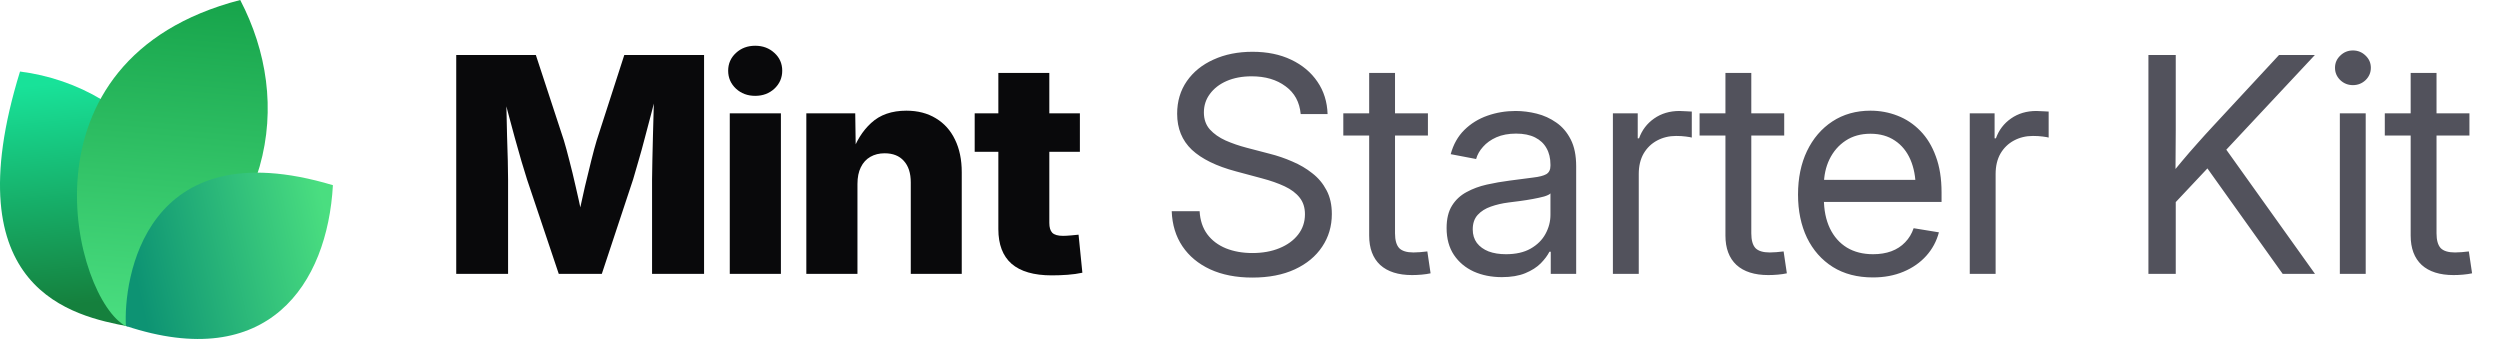
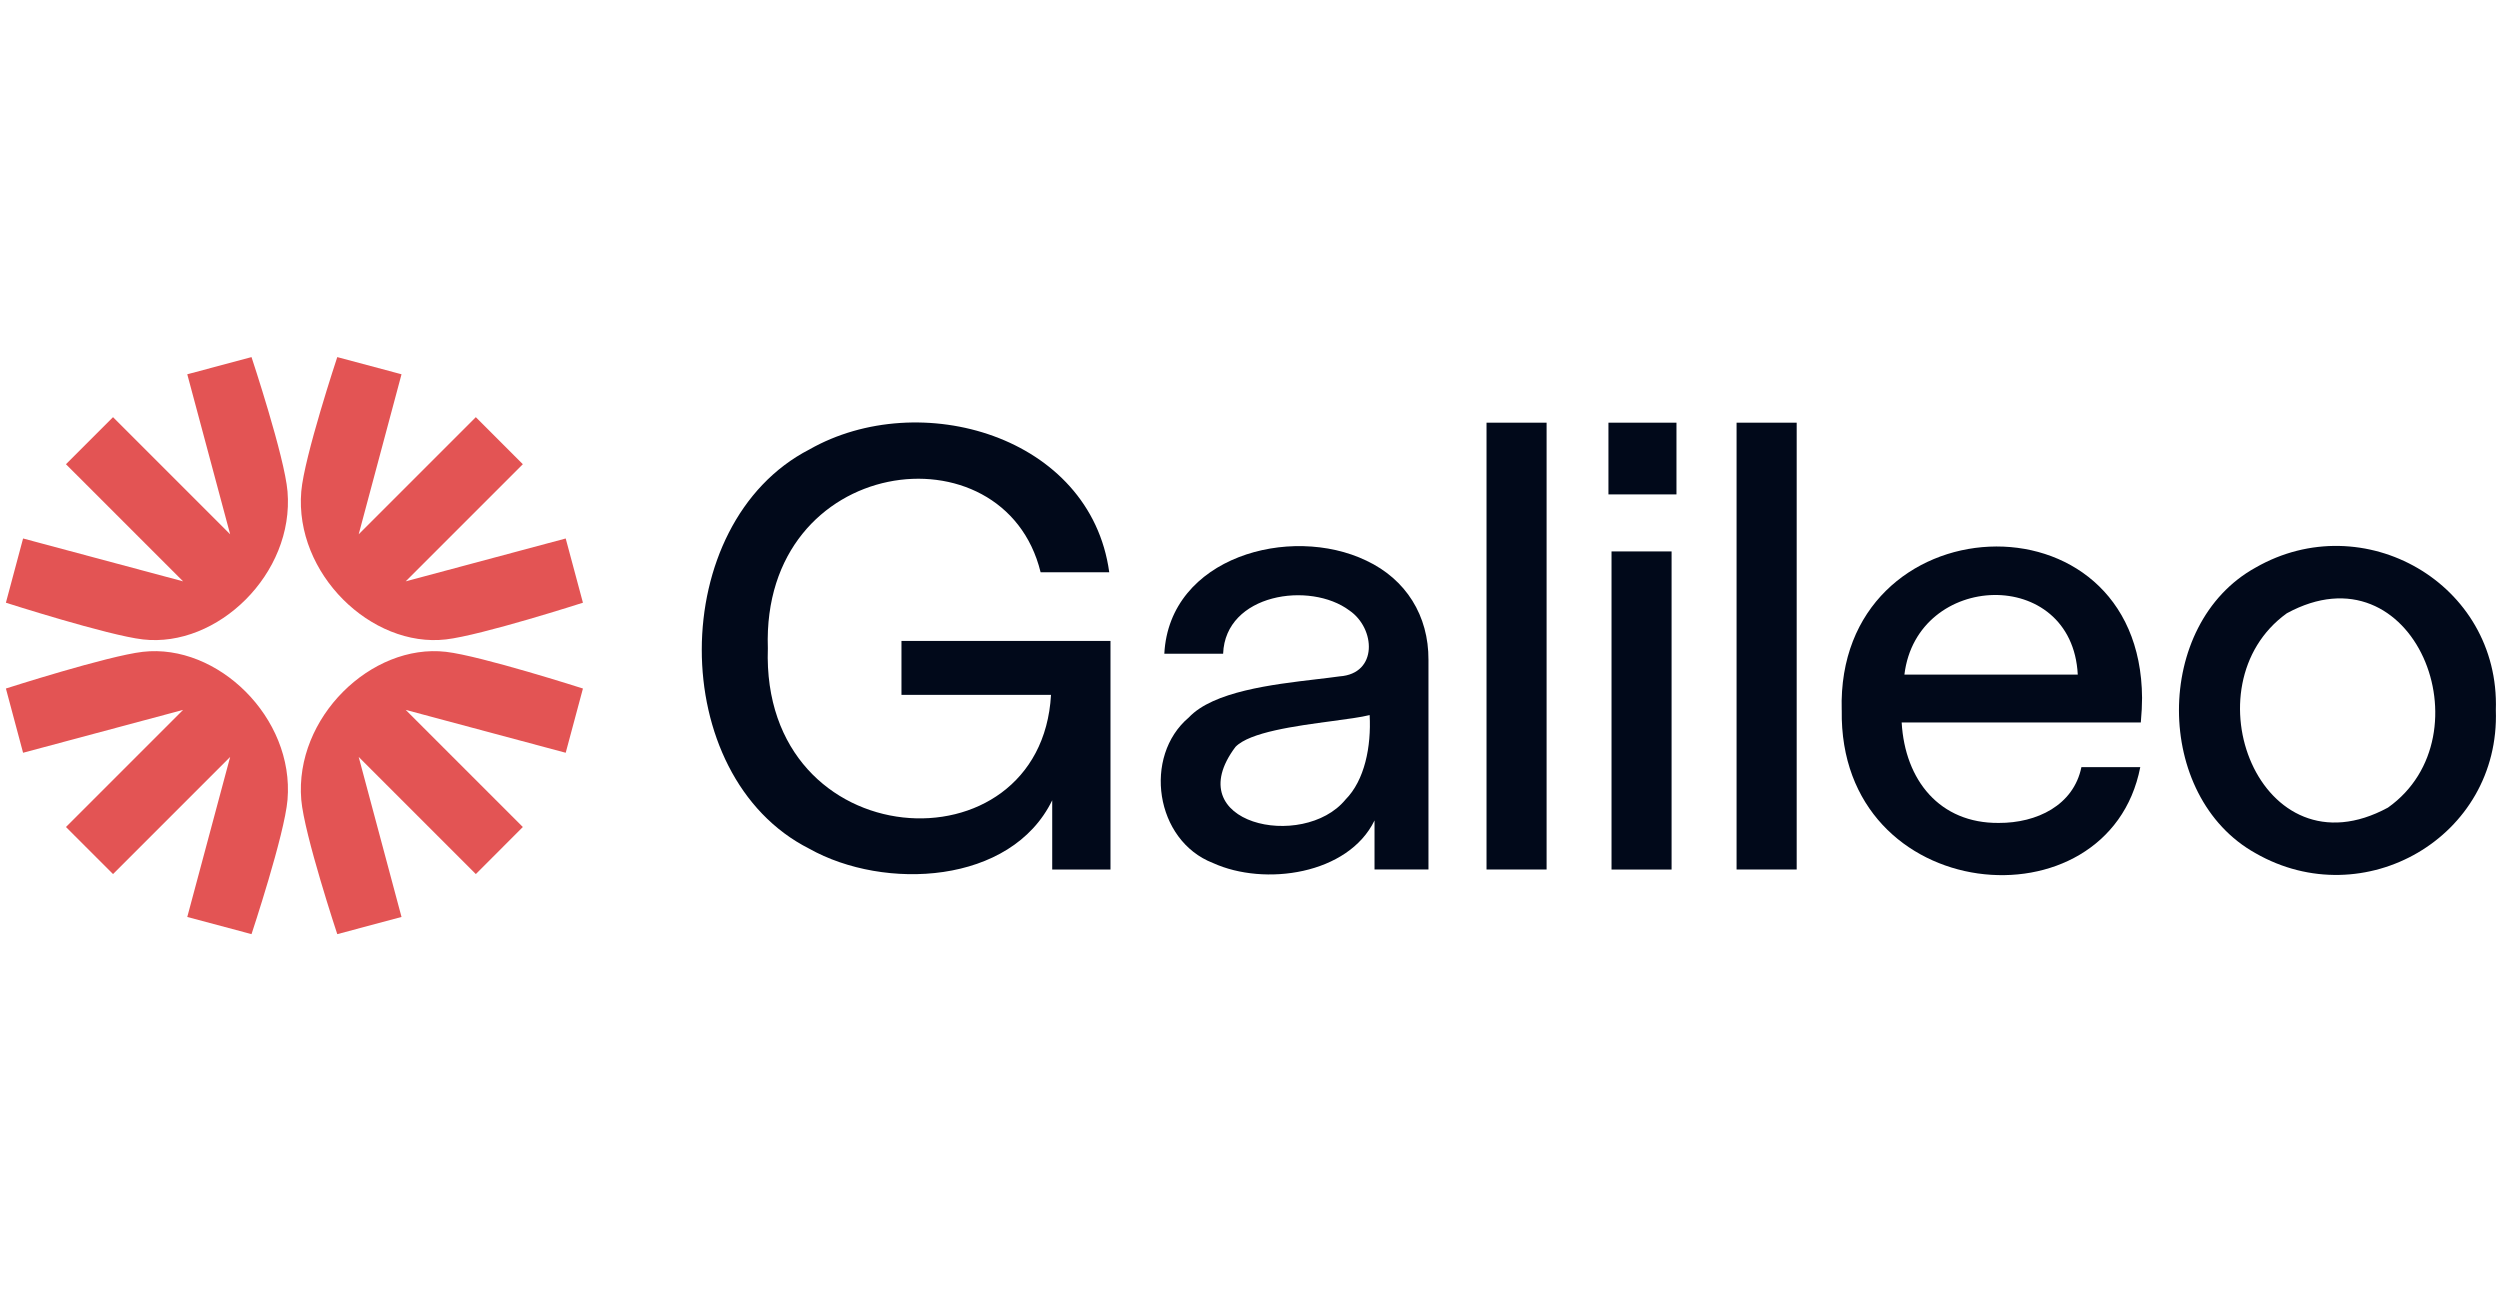
- <svg xmlns="http://www.w3.org/2000/svg" width="177" height="24" viewBox="0 0 177 24" fill="none">
-   <path d="M9.061 23.108C5.268 22.377 -3.391 20.627 1.417 5.064C9.634 6.099 16.973 14.064 9.061 23.108Z" fill="url(#paint0_linear_17557_2020)" />
-   <path d="M8.919 23.094C5.276 21.222 0.784 4.209 17.007 0C20.757 7.193 19.621 16.545 8.919 23.094Z" fill="url(#paint1_linear_17557_2020)" />
-   <path d="M8.914 23.079C8.735 19.882 10.159 9.085 23.57 13.111C23.181 20.123 18.984 26.418 8.914 23.079Z" fill="url(#paint2_linear_17557_2020)" />
-   <path d="M32.301 19.392V3.894H37.938L39.925 9.948C40.036 10.315 40.164 10.787 40.31 11.362C40.462 11.938 40.611 12.552 40.757 13.204C40.91 13.855 41.048 14.483 41.173 15.086C41.305 15.682 41.412 16.192 41.495 16.615H40.695C40.771 16.192 40.871 15.682 40.996 15.086C41.128 14.49 41.267 13.866 41.412 13.214C41.565 12.562 41.714 11.948 41.86 11.373C42.005 10.79 42.133 10.315 42.244 9.948L44.2 3.894H49.848V19.392H46.166V12.704C46.166 12.357 46.173 11.917 46.187 11.383C46.2 10.849 46.214 10.27 46.228 9.646C46.249 9.022 46.266 8.391 46.28 7.753C46.301 7.115 46.311 6.519 46.311 5.964H46.623C46.485 6.561 46.332 7.181 46.166 7.826C45.999 8.471 45.833 9.102 45.666 9.719C45.507 10.336 45.351 10.901 45.198 11.414C45.053 11.928 44.928 12.357 44.824 12.704L42.608 19.392H39.561L37.314 12.704C37.203 12.357 37.072 11.928 36.919 11.414C36.773 10.901 36.614 10.34 36.441 9.729C36.274 9.112 36.104 8.481 35.931 7.836C35.764 7.192 35.608 6.567 35.463 5.964H35.827C35.834 6.512 35.844 7.105 35.858 7.743C35.872 8.374 35.886 9.005 35.9 9.636C35.92 10.26 35.938 10.839 35.952 11.373C35.965 11.907 35.972 12.351 35.972 12.704V19.392H32.301ZM51.668 19.392V8.024H55.288V19.392H51.668ZM53.468 6.786C52.927 6.786 52.473 6.616 52.105 6.276C51.738 5.93 51.554 5.507 51.554 5.007C51.554 4.508 51.738 4.088 52.105 3.749C52.473 3.409 52.927 3.239 53.468 3.239C54.009 3.239 54.463 3.409 54.83 3.749C55.198 4.082 55.382 4.501 55.382 5.007C55.382 5.507 55.198 5.93 54.83 6.276C54.463 6.616 54.009 6.786 53.468 6.786ZM60.708 13.027V19.392H57.088V8.024H60.551L60.593 10.967H60.281C60.593 10.024 61.061 9.268 61.685 8.7C62.309 8.124 63.138 7.836 64.171 7.836C64.975 7.836 65.672 8.017 66.262 8.377C66.851 8.731 67.302 9.234 67.614 9.885C67.933 10.537 68.092 11.307 68.092 12.194V19.392H64.483V12.912C64.483 12.26 64.32 11.754 63.994 11.394C63.675 11.033 63.221 10.853 62.632 10.853C62.25 10.853 61.914 10.936 61.623 11.102C61.332 11.269 61.106 11.515 60.947 11.841C60.787 12.16 60.708 12.555 60.708 13.027ZM76.456 8.024V10.749H69.008V8.024H76.456ZM70.683 5.163H74.292V15.783C74.292 16.102 74.361 16.334 74.5 16.48C74.646 16.625 74.899 16.698 75.259 16.698C75.405 16.698 75.596 16.688 75.831 16.667C76.074 16.646 76.251 16.629 76.362 16.615L76.632 19.309C76.313 19.378 75.963 19.427 75.582 19.455C75.207 19.482 74.836 19.496 74.469 19.496C73.2 19.496 72.25 19.222 71.619 18.674C70.995 18.127 70.683 17.308 70.683 16.22V5.163Z" fill="#09090B" />
-   <path d="M88.667 19.652C87.523 19.652 86.528 19.458 85.682 19.07C84.843 18.681 84.188 18.137 83.716 17.437C83.245 16.736 82.992 15.908 82.957 14.951H84.933C84.968 15.596 85.148 16.14 85.474 16.584C85.8 17.021 86.24 17.354 86.795 17.582C87.35 17.804 87.974 17.915 88.667 17.915C89.388 17.915 90.026 17.801 90.581 17.572C91.143 17.343 91.583 17.024 91.902 16.615C92.228 16.199 92.391 15.717 92.391 15.169C92.391 14.698 92.266 14.306 92.017 13.994C91.767 13.675 91.413 13.408 90.956 13.193C90.498 12.978 89.954 12.787 89.323 12.621L87.502 12.132C86.123 11.765 85.082 11.255 84.382 10.603C83.689 9.944 83.342 9.095 83.342 8.055C83.342 7.174 83.571 6.404 84.028 5.746C84.486 5.087 85.117 4.577 85.921 4.217C86.726 3.849 87.645 3.666 88.678 3.666C89.718 3.666 90.63 3.853 91.413 4.227C92.204 4.602 92.824 5.122 93.275 5.787C93.726 6.446 93.965 7.209 93.993 8.076H92.089C92.013 7.23 91.656 6.574 91.018 6.11C90.387 5.638 89.586 5.403 88.615 5.403C87.95 5.403 87.36 5.513 86.847 5.735C86.341 5.957 85.946 6.262 85.661 6.651C85.377 7.032 85.235 7.469 85.235 7.961C85.235 8.447 85.377 8.849 85.661 9.168C85.946 9.48 86.317 9.74 86.774 9.948C87.232 10.149 87.724 10.319 88.251 10.457L89.884 10.884C90.439 11.023 90.977 11.206 91.496 11.435C92.023 11.657 92.495 11.934 92.911 12.267C93.334 12.593 93.67 12.995 93.92 13.474C94.17 13.945 94.294 14.504 94.294 15.149C94.294 16.015 94.066 16.788 93.608 17.468C93.157 18.148 92.512 18.681 91.673 19.07C90.834 19.458 89.832 19.652 88.667 19.652ZM101.097 8.024V9.594H95.106V8.024H101.097ZM96.937 5.163H98.767V16.521C98.767 17 98.865 17.347 99.059 17.562C99.26 17.77 99.6 17.874 100.078 17.874C100.21 17.874 100.366 17.867 100.546 17.853C100.733 17.832 100.903 17.815 101.056 17.801L101.285 19.351C101.097 19.392 100.886 19.423 100.65 19.444C100.414 19.465 100.189 19.475 99.974 19.475C98.996 19.475 98.244 19.236 97.717 18.758C97.197 18.272 96.937 17.579 96.937 16.677V5.163ZM106.33 19.621C105.595 19.621 104.932 19.489 104.343 19.226C103.754 18.955 103.285 18.564 102.939 18.05C102.592 17.53 102.419 16.896 102.419 16.147C102.419 15.495 102.547 14.965 102.804 14.556C103.06 14.146 103.403 13.828 103.833 13.599C104.263 13.363 104.742 13.186 105.269 13.068C105.796 12.95 106.333 12.857 106.881 12.787C107.574 12.69 108.132 12.617 108.555 12.569C108.978 12.52 109.287 12.441 109.481 12.33C109.675 12.212 109.772 12.014 109.772 11.737V11.654C109.772 11.203 109.679 10.815 109.492 10.489C109.311 10.163 109.041 9.91 108.68 9.729C108.32 9.549 107.872 9.459 107.338 9.459C106.805 9.459 106.34 9.546 105.945 9.719C105.556 9.892 105.241 10.118 104.998 10.395C104.755 10.665 104.593 10.953 104.509 11.258L102.71 10.915C102.897 10.222 103.22 9.65 103.677 9.199C104.135 8.748 104.679 8.412 105.31 8.19C105.941 7.968 106.607 7.857 107.307 7.857C107.8 7.857 108.295 7.92 108.795 8.044C109.301 8.169 109.765 8.381 110.188 8.679C110.611 8.97 110.951 9.369 111.208 9.875C111.464 10.374 111.593 11.005 111.593 11.768V19.392H109.793V17.822H109.7C109.568 18.085 109.363 18.359 109.086 18.643C108.809 18.921 108.444 19.153 107.994 19.34C107.543 19.527 106.988 19.621 106.33 19.621ZM106.621 17.998C107.321 17.998 107.904 17.867 108.368 17.603C108.84 17.333 109.19 16.986 109.419 16.563C109.654 16.133 109.772 15.682 109.772 15.211V13.692C109.703 13.769 109.554 13.841 109.325 13.911C109.096 13.973 108.829 14.032 108.524 14.088C108.226 14.143 107.921 14.192 107.609 14.233C107.304 14.275 107.033 14.309 106.798 14.337C106.354 14.393 105.938 14.49 105.549 14.628C105.168 14.76 104.86 14.954 104.624 15.211C104.388 15.467 104.27 15.811 104.27 16.241C104.27 16.615 104.367 16.934 104.561 17.198C104.762 17.461 105.04 17.662 105.393 17.801C105.747 17.933 106.156 17.998 106.621 17.998ZM114.193 19.392V8.024H115.951V9.792H116.045C116.253 9.209 116.61 8.741 117.116 8.388C117.622 8.034 118.219 7.857 118.905 7.857C119.058 7.857 119.217 7.864 119.384 7.878C119.55 7.885 119.682 7.892 119.779 7.899V9.74C119.716 9.719 119.578 9.695 119.363 9.667C119.155 9.639 118.922 9.625 118.666 9.625C118.174 9.625 117.726 9.733 117.324 9.948C116.922 10.163 116.603 10.471 116.367 10.874C116.138 11.276 116.024 11.758 116.024 12.319V19.392H114.193ZM126.322 8.024V9.594H120.33V8.024H126.322ZM122.161 5.163H123.992V16.521C123.992 17 124.089 17.347 124.283 17.562C124.484 17.77 124.824 17.874 125.302 17.874C125.434 17.874 125.59 17.867 125.77 17.853C125.958 17.832 126.127 17.815 126.28 17.801L126.509 19.351C126.322 19.392 126.11 19.423 125.874 19.444C125.639 19.465 125.413 19.475 125.198 19.475C124.221 19.475 123.468 19.236 122.941 18.758C122.421 18.272 122.161 17.579 122.161 16.677V5.163ZM132.604 19.642C131.502 19.642 130.555 19.396 129.765 18.903C128.974 18.404 128.364 17.714 127.934 16.834C127.511 15.946 127.3 14.927 127.3 13.775C127.3 12.611 127.511 11.584 127.934 10.697C128.364 9.802 128.964 9.102 129.734 8.596C130.51 8.089 131.408 7.836 132.428 7.836C133.1 7.836 133.738 7.954 134.341 8.19C134.952 8.426 135.489 8.783 135.954 9.261C136.425 9.74 136.793 10.343 137.056 11.071C137.327 11.792 137.462 12.645 137.462 13.63V14.296H128.433V12.735H136.463L135.631 13.297C135.631 12.541 135.506 11.876 135.257 11.3C135.007 10.725 134.643 10.277 134.165 9.958C133.686 9.632 133.107 9.469 132.428 9.469C131.748 9.469 131.162 9.632 130.67 9.958C130.177 10.284 129.796 10.725 129.526 11.279C129.262 11.827 129.13 12.441 129.13 13.12V14.046C129.13 14.864 129.273 15.572 129.557 16.168C129.841 16.757 130.243 17.211 130.763 17.53C131.283 17.842 131.901 17.998 132.615 17.998C133.093 17.998 133.523 17.929 133.905 17.79C134.293 17.645 134.619 17.433 134.882 17.156C135.153 16.879 135.354 16.546 135.486 16.157L137.275 16.449C137.108 17.08 136.81 17.634 136.38 18.113C135.95 18.591 135.413 18.966 134.768 19.236C134.123 19.507 133.402 19.642 132.604 19.642ZM139.459 19.392V8.024H141.217V9.792H141.311C141.519 9.209 141.876 8.741 142.382 8.388C142.888 8.034 143.485 7.857 144.171 7.857C144.324 7.857 144.483 7.864 144.649 7.878C144.816 7.885 144.948 7.892 145.045 7.899V9.74C144.982 9.719 144.844 9.695 144.629 9.667C144.421 9.639 144.188 9.625 143.932 9.625C143.439 9.625 142.992 9.733 142.59 9.948C142.188 10.163 141.869 10.471 141.633 10.874C141.404 11.276 141.29 11.758 141.29 12.319V19.392H139.459ZM153.429 14.961V12.715C153.783 12.257 154.136 11.82 154.49 11.404C154.844 10.981 155.204 10.565 155.572 10.156C155.939 9.74 156.314 9.327 156.695 8.918L161.355 3.894H163.893L157.277 10.967H157.184L153.429 14.961ZM152.108 19.392V3.894H154.043V9.241L154.022 12.559L154.043 13.505V19.392H152.108ZM161.615 19.392L155.967 11.477L157.173 9.969L163.903 19.392H161.615ZM165.661 19.392V8.024H167.492V19.392H165.661ZM166.587 6.027C166.24 6.027 165.942 5.909 165.692 5.673C165.443 5.43 165.318 5.139 165.318 4.799C165.318 4.459 165.443 4.172 165.692 3.936C165.942 3.693 166.24 3.572 166.587 3.572C166.934 3.572 167.232 3.693 167.482 3.936C167.731 4.172 167.856 4.459 167.856 4.799C167.856 5.139 167.731 5.43 167.482 5.673C167.232 5.909 166.934 6.027 166.587 6.027ZM174.836 8.024V9.594H168.844V8.024H174.836ZM170.675 5.163H172.506V16.521C172.506 17 172.603 17.347 172.797 17.562C172.998 17.77 173.338 17.874 173.816 17.874C173.948 17.874 174.104 17.867 174.284 17.853C174.472 17.832 174.641 17.815 174.794 17.801L175.023 19.351C174.836 19.392 174.624 19.423 174.388 19.444C174.153 19.465 173.927 19.475 173.712 19.475C172.735 19.475 171.982 19.236 171.455 18.758C170.935 18.272 170.675 17.579 170.675 16.677V5.163Z" fill="#52525C" />
-   <defs>
-     <linearGradient id="paint0_linear_17557_2020" x1="3.776" y1="5.916" x2="5.232" y2="21.559" gradientUnits="userSpaceOnUse">
-       <stop stop-color="#18E299" />
-       <stop offset="1" stop-color="#15803D" />
-     </linearGradient>
-     <linearGradient id="paint1_linear_17557_2020" x1="12.171" y1="-0.718" x2="10.19" y2="22.983" gradientUnits="userSpaceOnUse">
-       <stop stop-color="#16A34A" />
-       <stop offset="1" stop-color="#4ADE80" />
-     </linearGradient>
-     <linearGradient id="paint2_linear_17557_2020" x1="23.133" y1="15.353" x2="9.338" y2="18.52" gradientUnits="userSpaceOnUse">
-       <stop stop-color="#4ADE80" />
-       <stop offset="1" stop-color="#0D9373" />
-     </linearGradient>
-   </defs>
+ <svg xmlns="http://www.w3.org/2000/svg" fill="none" height="62" viewBox="0 0 262 62" width="120">
+   <path d="M110.147 36.137H94.474V30.484H116.379V54.445H110.272V47.186C105.961 56.037 92.663 56.674 84.808 52.259C69.751 44.644 69.824 18.141 84.839 10.412C96.347 3.862 114.286 8.95 116.248 23.287H109.056C105.246 7.724 79.772 10.934 80.471 31.252C79.714 53.245 109.093 54.92 110.147 36.132V36.137Z" fill="#01091A" />
+   <path clip-rule="evenodd" d="M122.021 31.831C122.542 21.69 135.225 18.245 143.184 22.066C147.354 24.028 149.729 27.843 149.703 32.473V54.44H144.05V49.299C141.295 54.972 132.516 56.22 127.125 53.762C121.045 51.408 119.771 42.572 124.588 38.506C127.156 35.777 133.325 35.051 137.965 34.503C138.837 34.399 139.661 34.305 140.392 34.2C144.421 33.924 144.171 29.18 141.42 27.296C137.286 24.206 128.409 25.537 128.184 31.826H122.021V31.831ZM129.473 41.596C123.424 49.665 136.582 52.499 141.003 47.118C143.022 45.087 143.716 41.565 143.539 38.256C142.631 38.485 141.196 38.673 139.572 38.892C135.778 39.399 130.961 40.046 129.473 41.596Z" fill="#01091A" fill-rule="evenodd" />
+   <path d="M162.083 7.614H155.788V54.44H162.083V7.614Z" fill="#01091A" />
+   <path d="M168.565 7.614H175.694V15.13H168.565V7.614Z" fill="#01091A" />
+   <path d="M175.182 21.106H168.888V54.445H175.182V21.106Z" fill="#01091A" />
+   <path d="M181.993 7.614H188.293V54.44H181.993V7.614Z" fill="#01091A" />
+   <path clip-rule="evenodd" d="M193.016 37.739C192.667 58.308 220.97 60.818 224.3 43.715H218.131C217.311 47.713 213.465 49.576 209.462 49.56C203.282 49.607 199.639 45.093 199.295 39.028H224.357C224.446 38.042 224.488 37.186 224.488 36.46C224.357 14.295 192.4 15.923 193.011 37.744H193.016V37.739ZM199.582 34.013C200.892 23.193 217.165 22.593 217.75 34.013H199.582Z" fill="#01091A" fill-rule="evenodd" />
+   <path clip-rule="evenodd" d="M236.382 22.802C247.666 16.32 262.003 24.441 261.564 37.739C262.023 51.079 247.702 59.231 236.382 52.733C225.698 46.794 225.662 28.72 236.382 22.802ZM250.259 47.953C236.82 55.244 229.164 35.135 239.659 27.588C253.026 20.312 260.907 40.411 250.259 47.953Z" fill="#01091A" fill-rule="evenodd" />
+   <path d="M19.626 2.541L26.359 0.741C26.359 0.741 29.83 11.189 30.132 14.822C30.858 23.439 22.784 31.226 14.971 30.328C11.286 29.9 0.618 26.481 0.618 26.481L2.419 19.749L19.188 24.242L6.912 11.967L11.845 7.035L24.12 19.31L19.626 2.541Z" fill="#E35454" />
+   <path d="M61.092 26.481C61.092 26.481 50.43 29.905 46.734 30.328C38.927 31.226 30.853 23.433 31.573 14.822C31.881 11.189 35.346 0.741 35.346 0.741L42.079 2.541L37.591 19.31L49.866 7.035L54.793 11.967L42.517 24.242L59.286 19.749L61.092 26.481Z" fill="#E35454" />
+   <path d="M14.971 31.627C11.281 32.05 0.618 35.474 0.618 35.474L2.419 42.206L19.188 37.713L6.912 49.988L11.845 54.92L24.12 42.645L19.626 59.414L26.359 61.215C26.359 61.215 29.83 50.766 30.132 47.133C30.858 38.517 22.784 30.73 14.971 31.627Z" fill="#E35454" />
+   <path d="M35.346 61.215C35.346 61.215 31.881 50.766 31.573 47.133C30.853 38.517 38.927 30.73 46.734 31.627C50.425 32.055 61.092 35.474 61.092 35.474L59.286 42.206L42.517 37.713L54.793 49.988L49.866 54.92L37.591 42.645L42.079 59.414L35.346 61.215Z" fill="#E35454" />
</svg>
